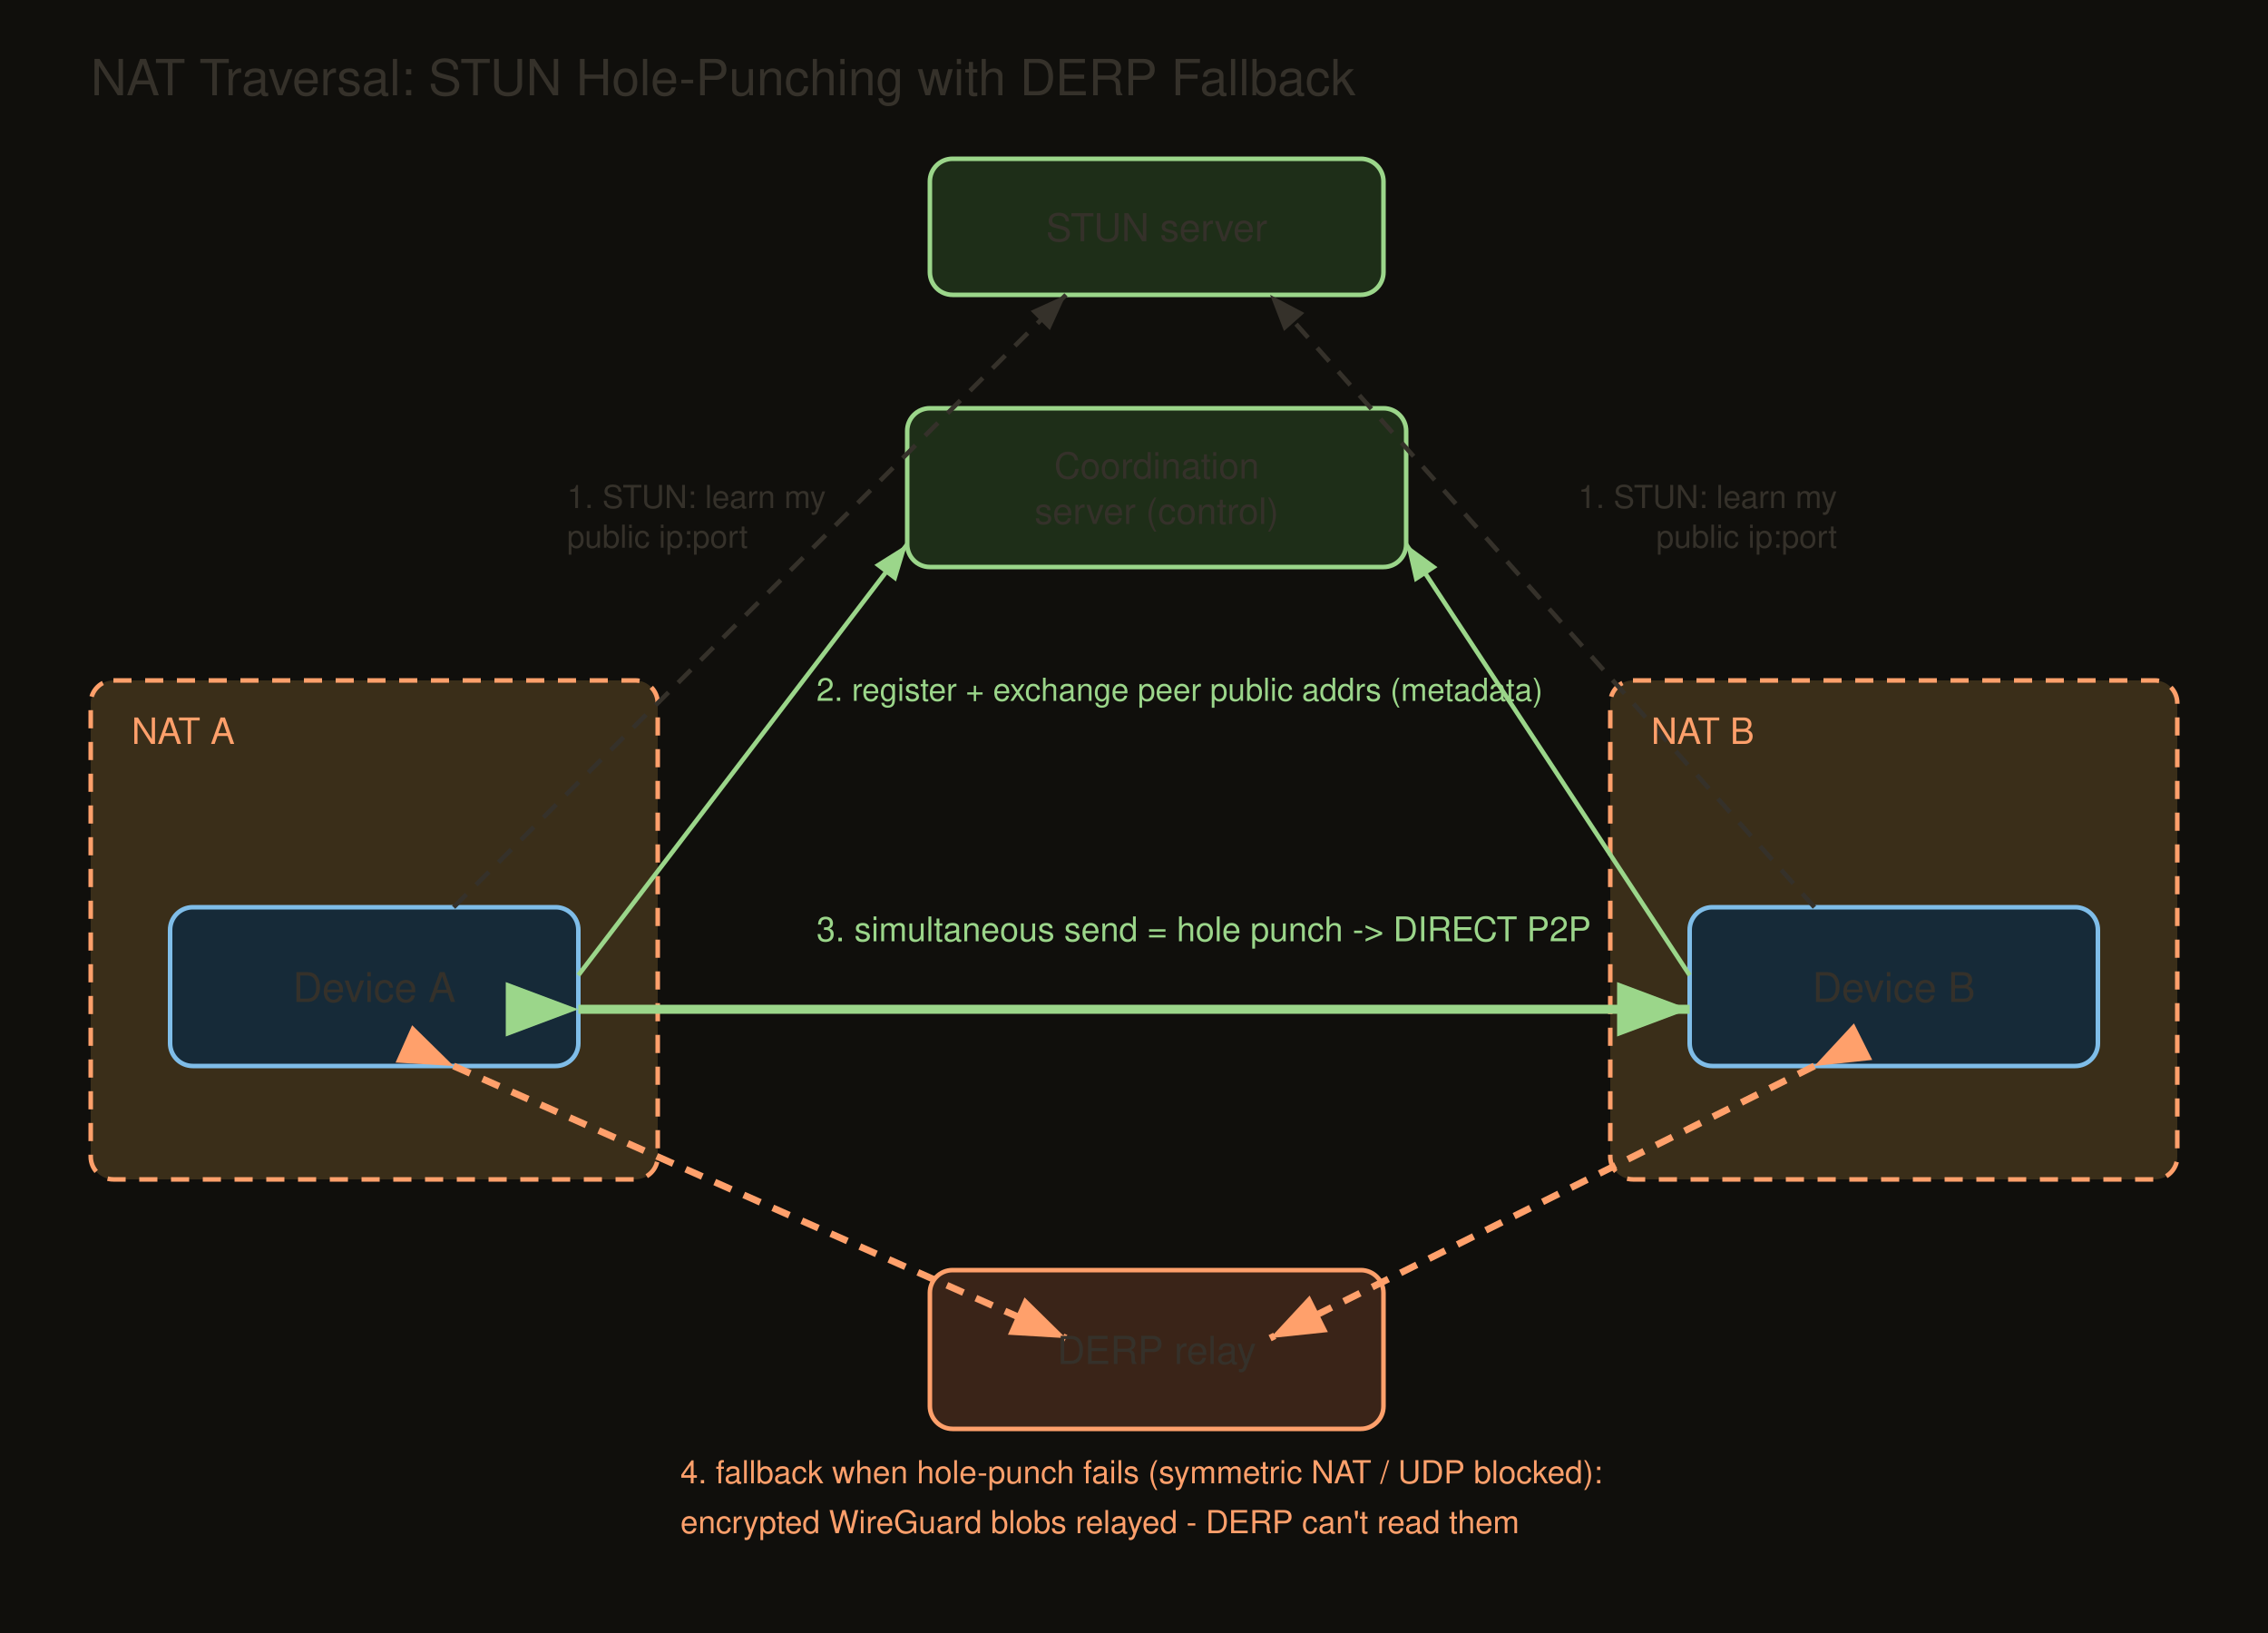
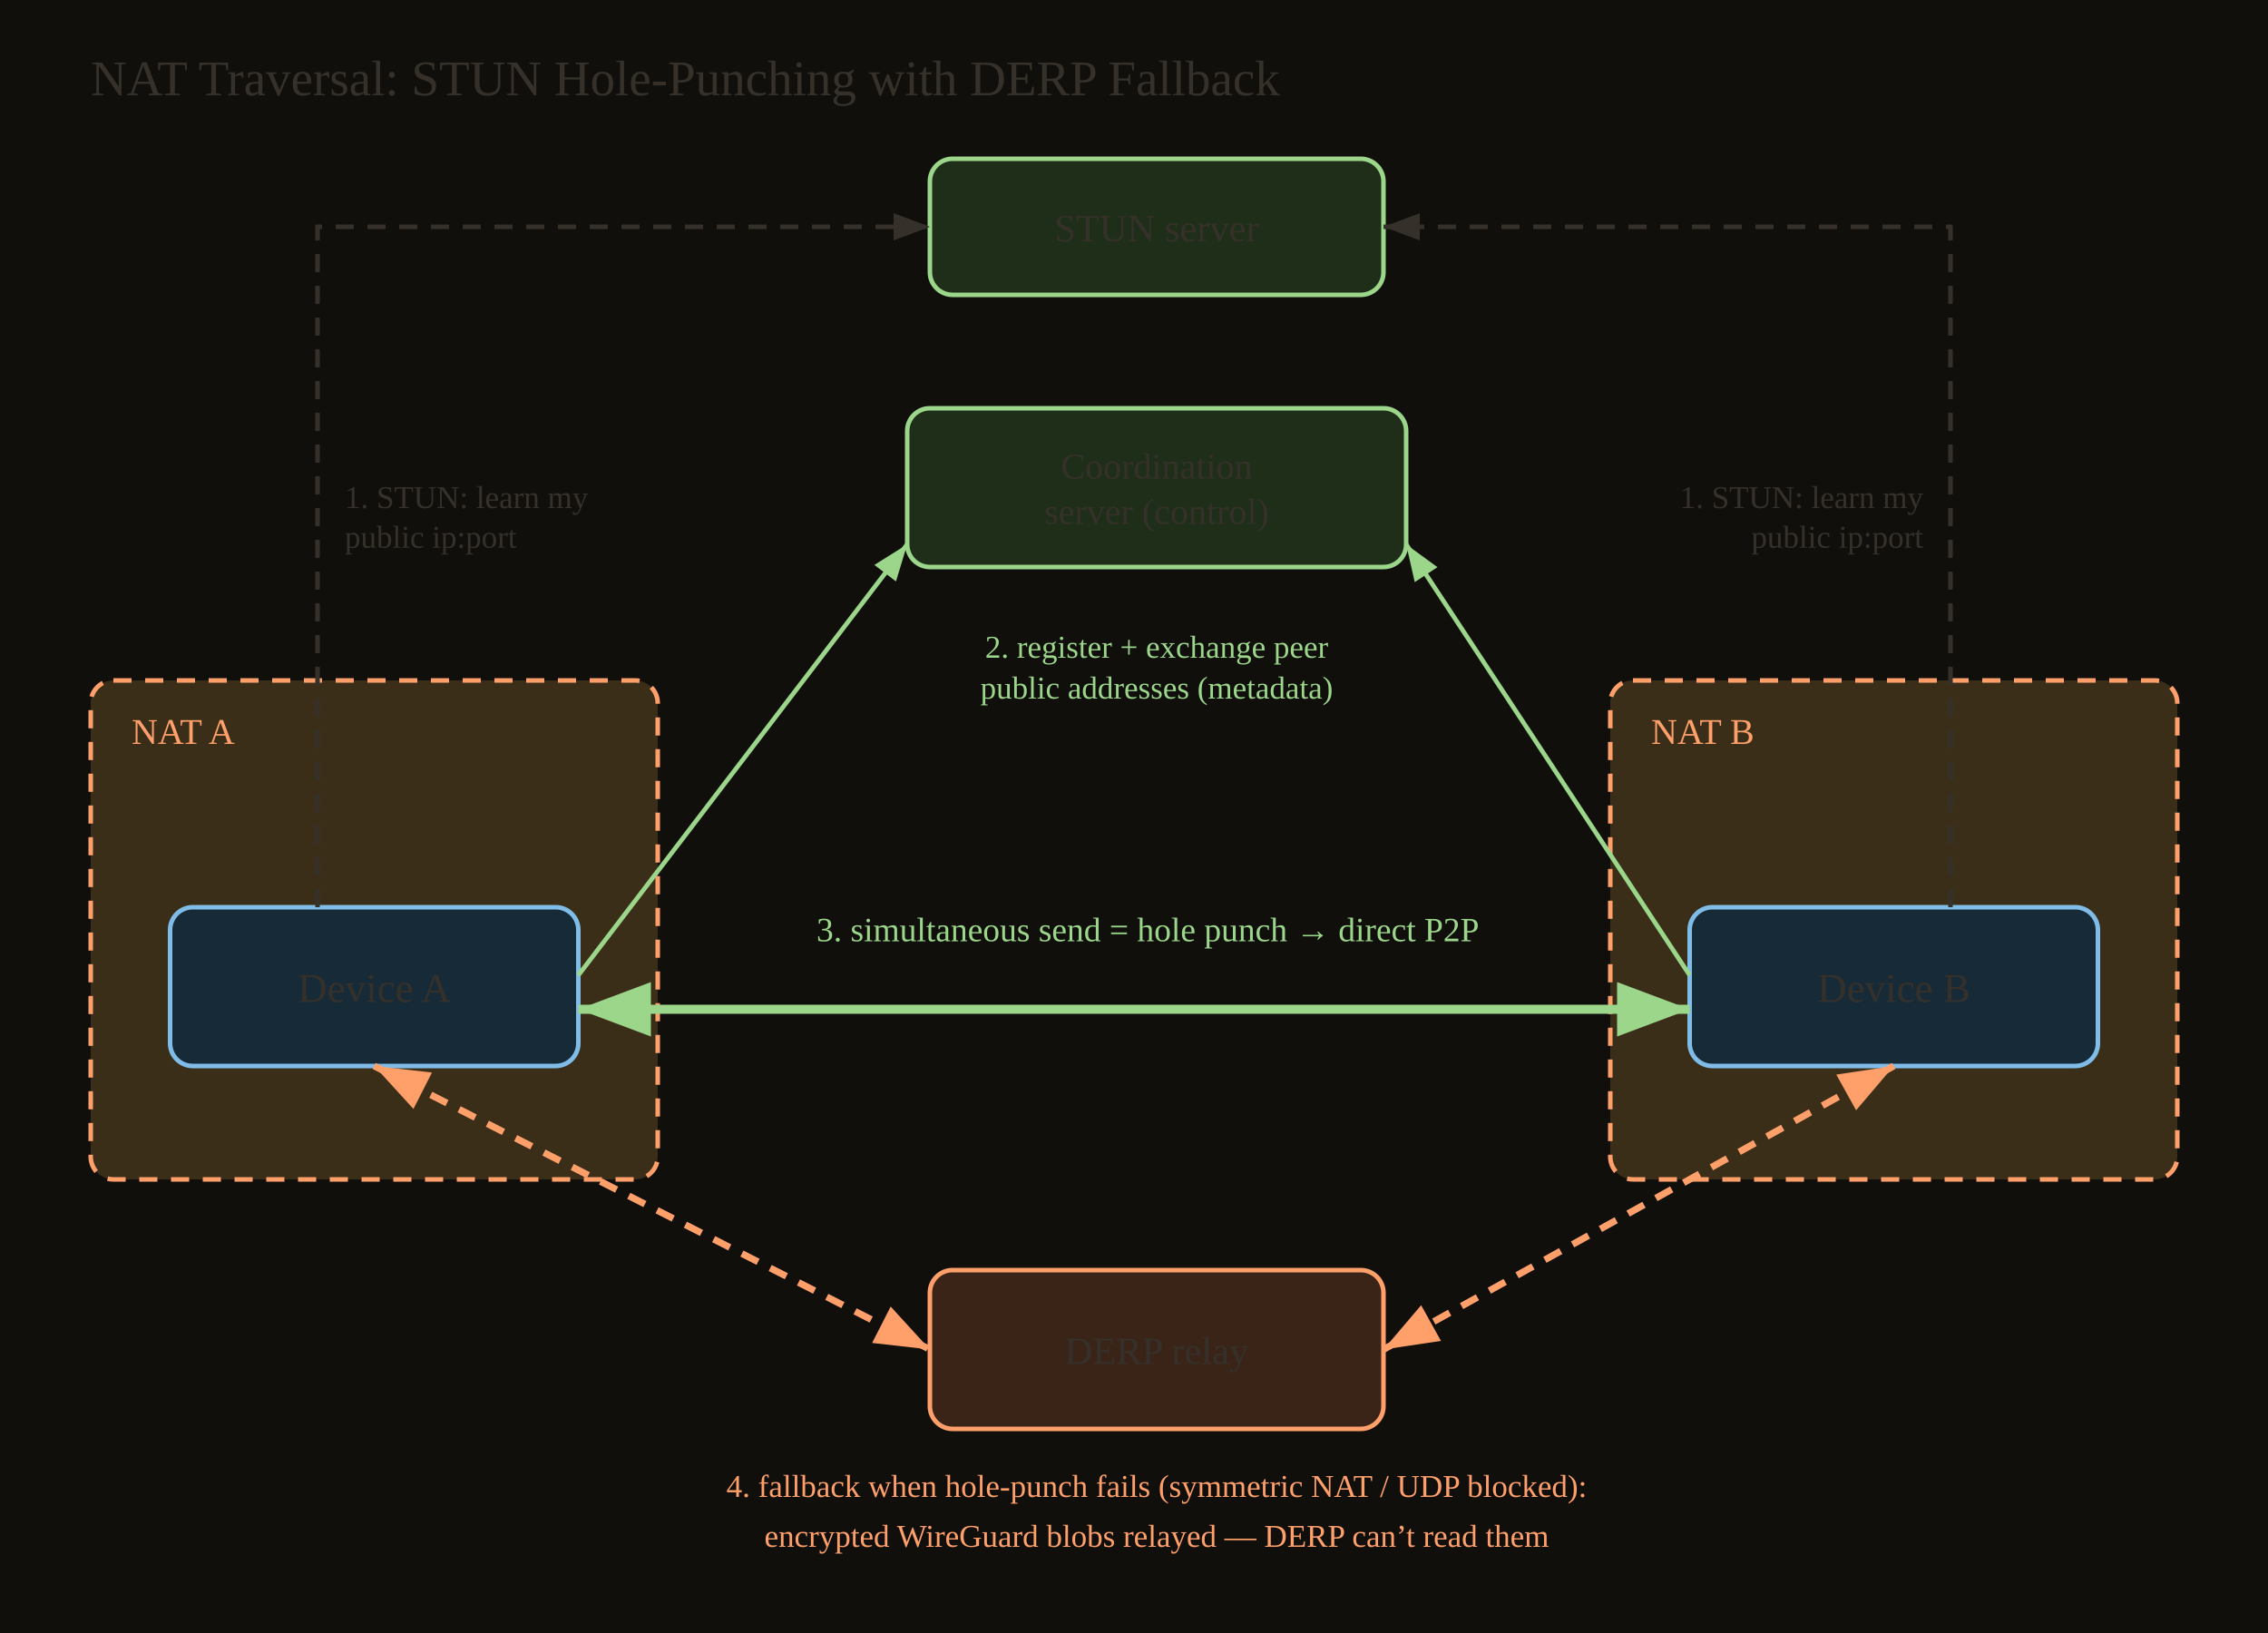
- <svg xmlns="http://www.w3.org/2000/svg" width="1000" height="720" viewBox="0 0 1000 720" font-family="Segoe UI, Helvetica, Arial, sans-serif">
+ <svg xmlns="http://www.w3.org/2000/svg" width="1000" height="720" viewBox="0 0 1000 720" font-family="var(--font-sans, system-ui, -apple-system, sans-serif)">
  <rect width="1000" height="720" fill="var(--c-sunken, #100f0c)" />
  <defs>
-     <marker id="ah_1e1e1e" markerWidth="10" markerHeight="10" refX="8" refY="3" orient="auto" markerUnits="strokeWidth">
+     <marker id="ah_1e1e1e" markerWidth="10" markerHeight="10" refX="8" refY="3" orient="auto-start-reverse" markerUnits="strokeWidth">
      <path d="M0,0 L8,3 L0,6 Z" fill="var(--c-text, #35312a)" />
    </marker>
-     <marker id="ah_2f9e44" markerWidth="10" markerHeight="10" refX="8" refY="3" orient="auto" markerUnits="strokeWidth">
+     <marker id="ah_2f9e44" markerWidth="10" markerHeight="10" refX="8" refY="3" orient="auto-start-reverse" markerUnits="strokeWidth">
      <path d="M0,0 L8,3 L0,6 Z" fill="var(--c-hue-green, #9bd68a)" />
    </marker>
-     <marker id="ah_e8590c" markerWidth="10" markerHeight="10" refX="8" refY="3" orient="auto" markerUnits="strokeWidth">
+     <marker id="ah_e8590c" markerWidth="10" markerHeight="10" refX="8" refY="3" orient="auto-start-reverse" markerUnits="strokeWidth">
      <path d="M0,0 L8,3 L0,6 Z" fill="var(--c-hue-orange, #ffa06b)" />
    </marker>
  </defs>
  <rect x="40" y="300" width="250" height="220" rx="10" fill="var(--c-tint-accent, #3a2e19)" fill-opacity="1.0" stroke="var(--c-hue-orange, #ffa06b)" stroke-width="2" stroke-dasharray="8 6" />
  <rect x="710" y="300" width="250" height="220" rx="10" fill="var(--c-tint-accent, #3a2e19)" fill-opacity="1.0" stroke="var(--c-hue-orange, #ffa06b)" stroke-width="2" stroke-dasharray="8 6" />
  <rect x="75" y="400" width="180" height="70" rx="10" fill="var(--c-tint-blue, #162a38)" fill-opacity="1.0" stroke="var(--c-hue-blue, #7fbde8)" stroke-width="2" />
  <rect x="745" y="400" width="180" height="70" rx="10" fill="var(--c-tint-blue, #162a38)" fill-opacity="1.0" stroke="var(--c-hue-blue, #7fbde8)" stroke-width="2" />
  <rect x="410" y="70" width="200" height="60" rx="10" fill="var(--c-tint-green, #1e2e18)" fill-opacity="1.0" stroke="var(--c-hue-green, #9bd68a)" stroke-width="2" />
  <rect x="400" y="180" width="220" height="70" rx="10" fill="var(--c-tint-green, #1e2e18)" fill-opacity="1.0" stroke="var(--c-hue-green, #9bd68a)" stroke-width="2" />
  <rect x="410" y="560" width="200" height="70" rx="10" fill="var(--c-tint-orange, #3a2418)" fill-opacity="1.0" stroke="var(--c-hue-orange, #ffa06b)" stroke-width="2" />
-   <line x1="200" y1="400" x2="470" y2="130" stroke="var(--c-text, #35312a)" stroke-width="2" stroke-dasharray="8 6" marker-end="url(#ah_1e1e1e)" />
-   <line x1="800" y1="400" x2="560" y2="130" stroke="var(--c-text, #35312a)" stroke-width="2" stroke-dasharray="8 6" marker-end="url(#ah_1e1e1e)" />
+   <path d="M140 400 V100 H410" fill="none" stroke="var(--c-text, #35312a)" stroke-width="2" stroke-dasharray="8 6" marker-end="url(#ah_1e1e1e)" />
+   <path d="M860 400 V100 H610" fill="none" stroke="var(--c-text, #35312a)" stroke-width="2" stroke-dasharray="8 6" marker-end="url(#ah_1e1e1e)" />
  <line x1="255" y1="430" x2="400" y2="240" stroke="var(--c-hue-green, #9bd68a)" stroke-width="2" marker-end="url(#ah_2f9e44)" />
  <line x1="745" y1="430" x2="620" y2="240" stroke="var(--c-hue-green, #9bd68a)" stroke-width="2" marker-end="url(#ah_2f9e44)" />
  <line x1="255" y1="445" x2="745" y2="445" stroke="var(--c-hue-green, #9bd68a)" stroke-width="4" marker-start="url(#ah_2f9e44)" marker-end="url(#ah_2f9e44)" />
-   <line x1="200" y1="470" x2="470" y2="590" stroke="var(--c-hue-orange, #ffa06b)" stroke-width="3" stroke-dasharray="8 6" marker-start="url(#ah_e8590c)" marker-end="url(#ah_e8590c)" />
-   <line x1="800" y1="470" x2="560" y2="590" stroke="var(--c-hue-orange, #ffa06b)" stroke-width="3" stroke-dasharray="8 6" marker-start="url(#ah_e8590c)" marker-end="url(#ah_e8590c)" />
-   <text x="40" y="42.0" font-size="22" fill="var(--c-text, #35312a)" text-anchor="start">NAT Traversal:  STUN Hole-Punching  with  DERP Fallback</text>
-   <text x="58" y="328.0" font-size="16" fill="var(--c-hue-orange, #ffa06b)" text-anchor="start">NAT  A</text>
-   <text x="728" y="328.0" font-size="16" fill="var(--c-hue-orange, #ffa06b)" text-anchor="start">NAT  B</text>
+   <line x1="165" y1="470" x2="410" y2="595" stroke="var(--c-hue-orange, #ffa06b)" stroke-width="3" stroke-dasharray="8 6" marker-start="url(#ah_e8590c)" marker-end="url(#ah_e8590c)" />
+   <line x1="835" y1="470" x2="610" y2="595" stroke="var(--c-hue-orange, #ffa06b)" stroke-width="3" stroke-dasharray="8 6" marker-start="url(#ah_e8590c)" marker-end="url(#ah_e8590c)" />
+   <text x="40" y="42.0" font-size="22" fill="var(--c-text, #35312a)" text-anchor="start">NAT Traversal: STUN Hole-Punching with DERP Fallback</text>
+   <text x="58" y="328.0" font-size="16" fill="var(--c-hue-orange, #ffa06b)" text-anchor="start">NAT A</text>
+   <text x="728" y="328.0" font-size="16" fill="var(--c-hue-orange, #ffa06b)" text-anchor="start">NAT B</text>
  <text x="165.0" y="441.75" font-size="18" fill="var(--c-text, #35312a)" text-anchor="middle">Device A</text>
  <text x="835.0" y="441.75" font-size="18" fill="var(--c-text, #35312a)" text-anchor="middle">Device B</text>
  <text x="510.0" y="106.375" font-size="17" fill="var(--c-text, #35312a)" text-anchor="middle">STUN server</text>
  <text x="510.0" y="211.0" font-size="16" fill="var(--c-text, #35312a)" text-anchor="middle">Coordination</text>
  <text x="510.0" y="231.0" font-size="16" fill="var(--c-text, #35312a)" text-anchor="middle">server (control)</text>
  <text x="510.0" y="601.375" font-size="17" fill="var(--c-text, #35312a)" text-anchor="middle">DERP relay</text>
-   <text x="250" y="224.0" font-size="14" fill="var(--c-text, #35312a)" text-anchor="start">1.  STUN: learn my</text>
-   <text x="250" y="241.5" font-size="14" fill="var(--c-text, #35312a)" text-anchor="start">public ip:port</text>
-   <text x="810" y="224.0" font-size="14" fill="var(--c-text, #35312a)" text-anchor="end">1.  STUN: learn my</text>
-   <text x="810" y="241.5" font-size="14" fill="var(--c-text, #35312a)" text-anchor="end">public ip:port</text>
-   <text x="360" y="309.0" font-size="14" fill="var(--c-hue-green, #9bd68a)" text-anchor="start">2.  register + exchange peer public addrs (metadata)</text>
-   <text x="360" y="415.0" font-size="15" fill="var(--c-hue-green, #9bd68a)" text-anchor="start">3.  simultaneous send = hole punch  -&gt;  DIRECT P2P</text>
-   <text x="300" y="654.0" font-size="14" fill="var(--c-hue-orange, #ffa06b)" text-anchor="start">4.  fallback when hole-punch fails (symmetric NAT / UDP blocked):</text>
-   <text x="300" y="676.0" font-size="14" fill="var(--c-hue-orange, #ffa06b)" text-anchor="start">     encrypted WireGuard blobs relayed  -  DERP can't read them</text>
+   <text x="152" y="224.0" font-size="14" fill="var(--c-text, #35312a)" text-anchor="start">1. STUN: learn my</text>
+   <text x="152" y="241.5" font-size="14" fill="var(--c-text, #35312a)" text-anchor="start">public ip:port</text>
+   <text x="848" y="224.0" font-size="14" fill="var(--c-text, #35312a)" text-anchor="end">1. STUN: learn my</text>
+   <text x="848" y="241.5" font-size="14" fill="var(--c-text, #35312a)" text-anchor="end">public ip:port</text>
+   <text x="510" y="290" font-size="14" fill="var(--c-hue-green, #9bd68a)" text-anchor="middle">2. register + exchange peer</text>
+   <text x="510" y="308" font-size="14" fill="var(--c-hue-green, #9bd68a)" text-anchor="middle">public addresses (metadata)</text>
+   <text x="360" y="415.0" font-size="15" fill="var(--c-hue-green, #9bd68a)" text-anchor="start">3. simultaneous send = hole punch → direct P2P</text>
+   <text x="510" y="660" font-size="14" fill="var(--c-hue-orange, #ffa06b)" text-anchor="middle">4. fallback when hole-punch fails (symmetric NAT / UDP blocked):</text>
+   <text x="510" y="682" font-size="14" fill="var(--c-hue-orange, #ffa06b)" text-anchor="middle">encrypted WireGuard blobs relayed — DERP can’t read them</text>
</svg>
